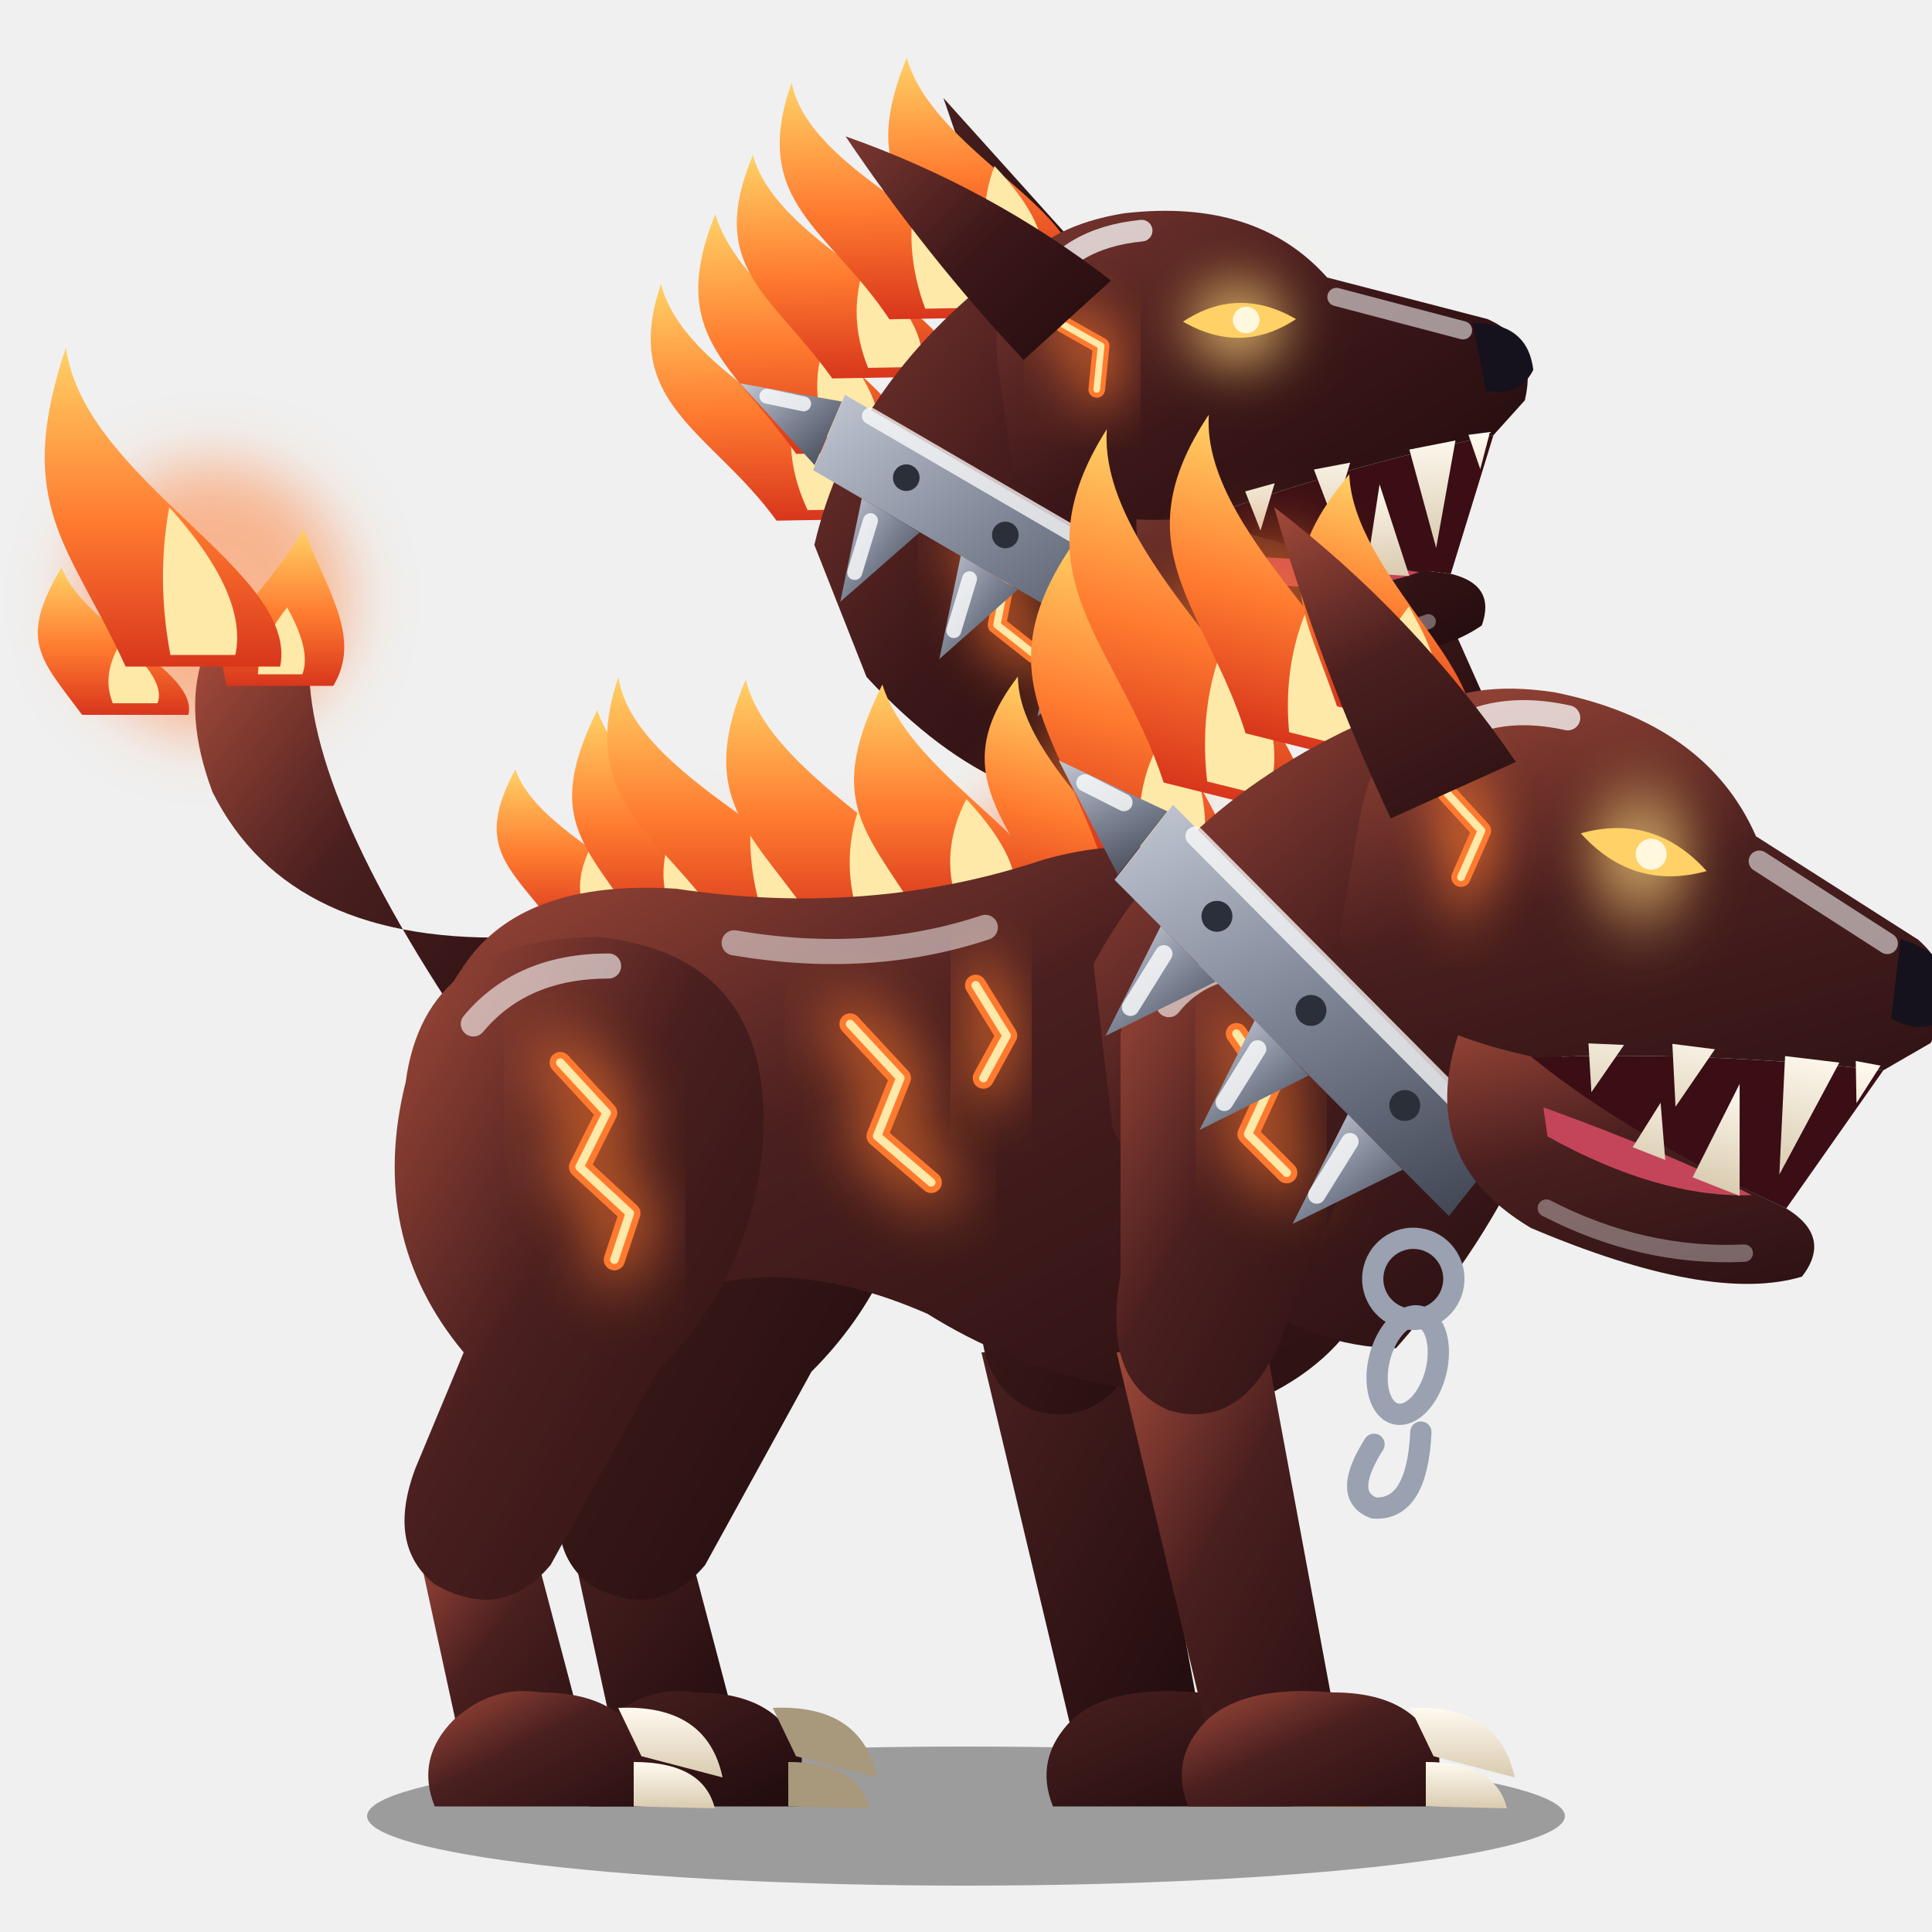
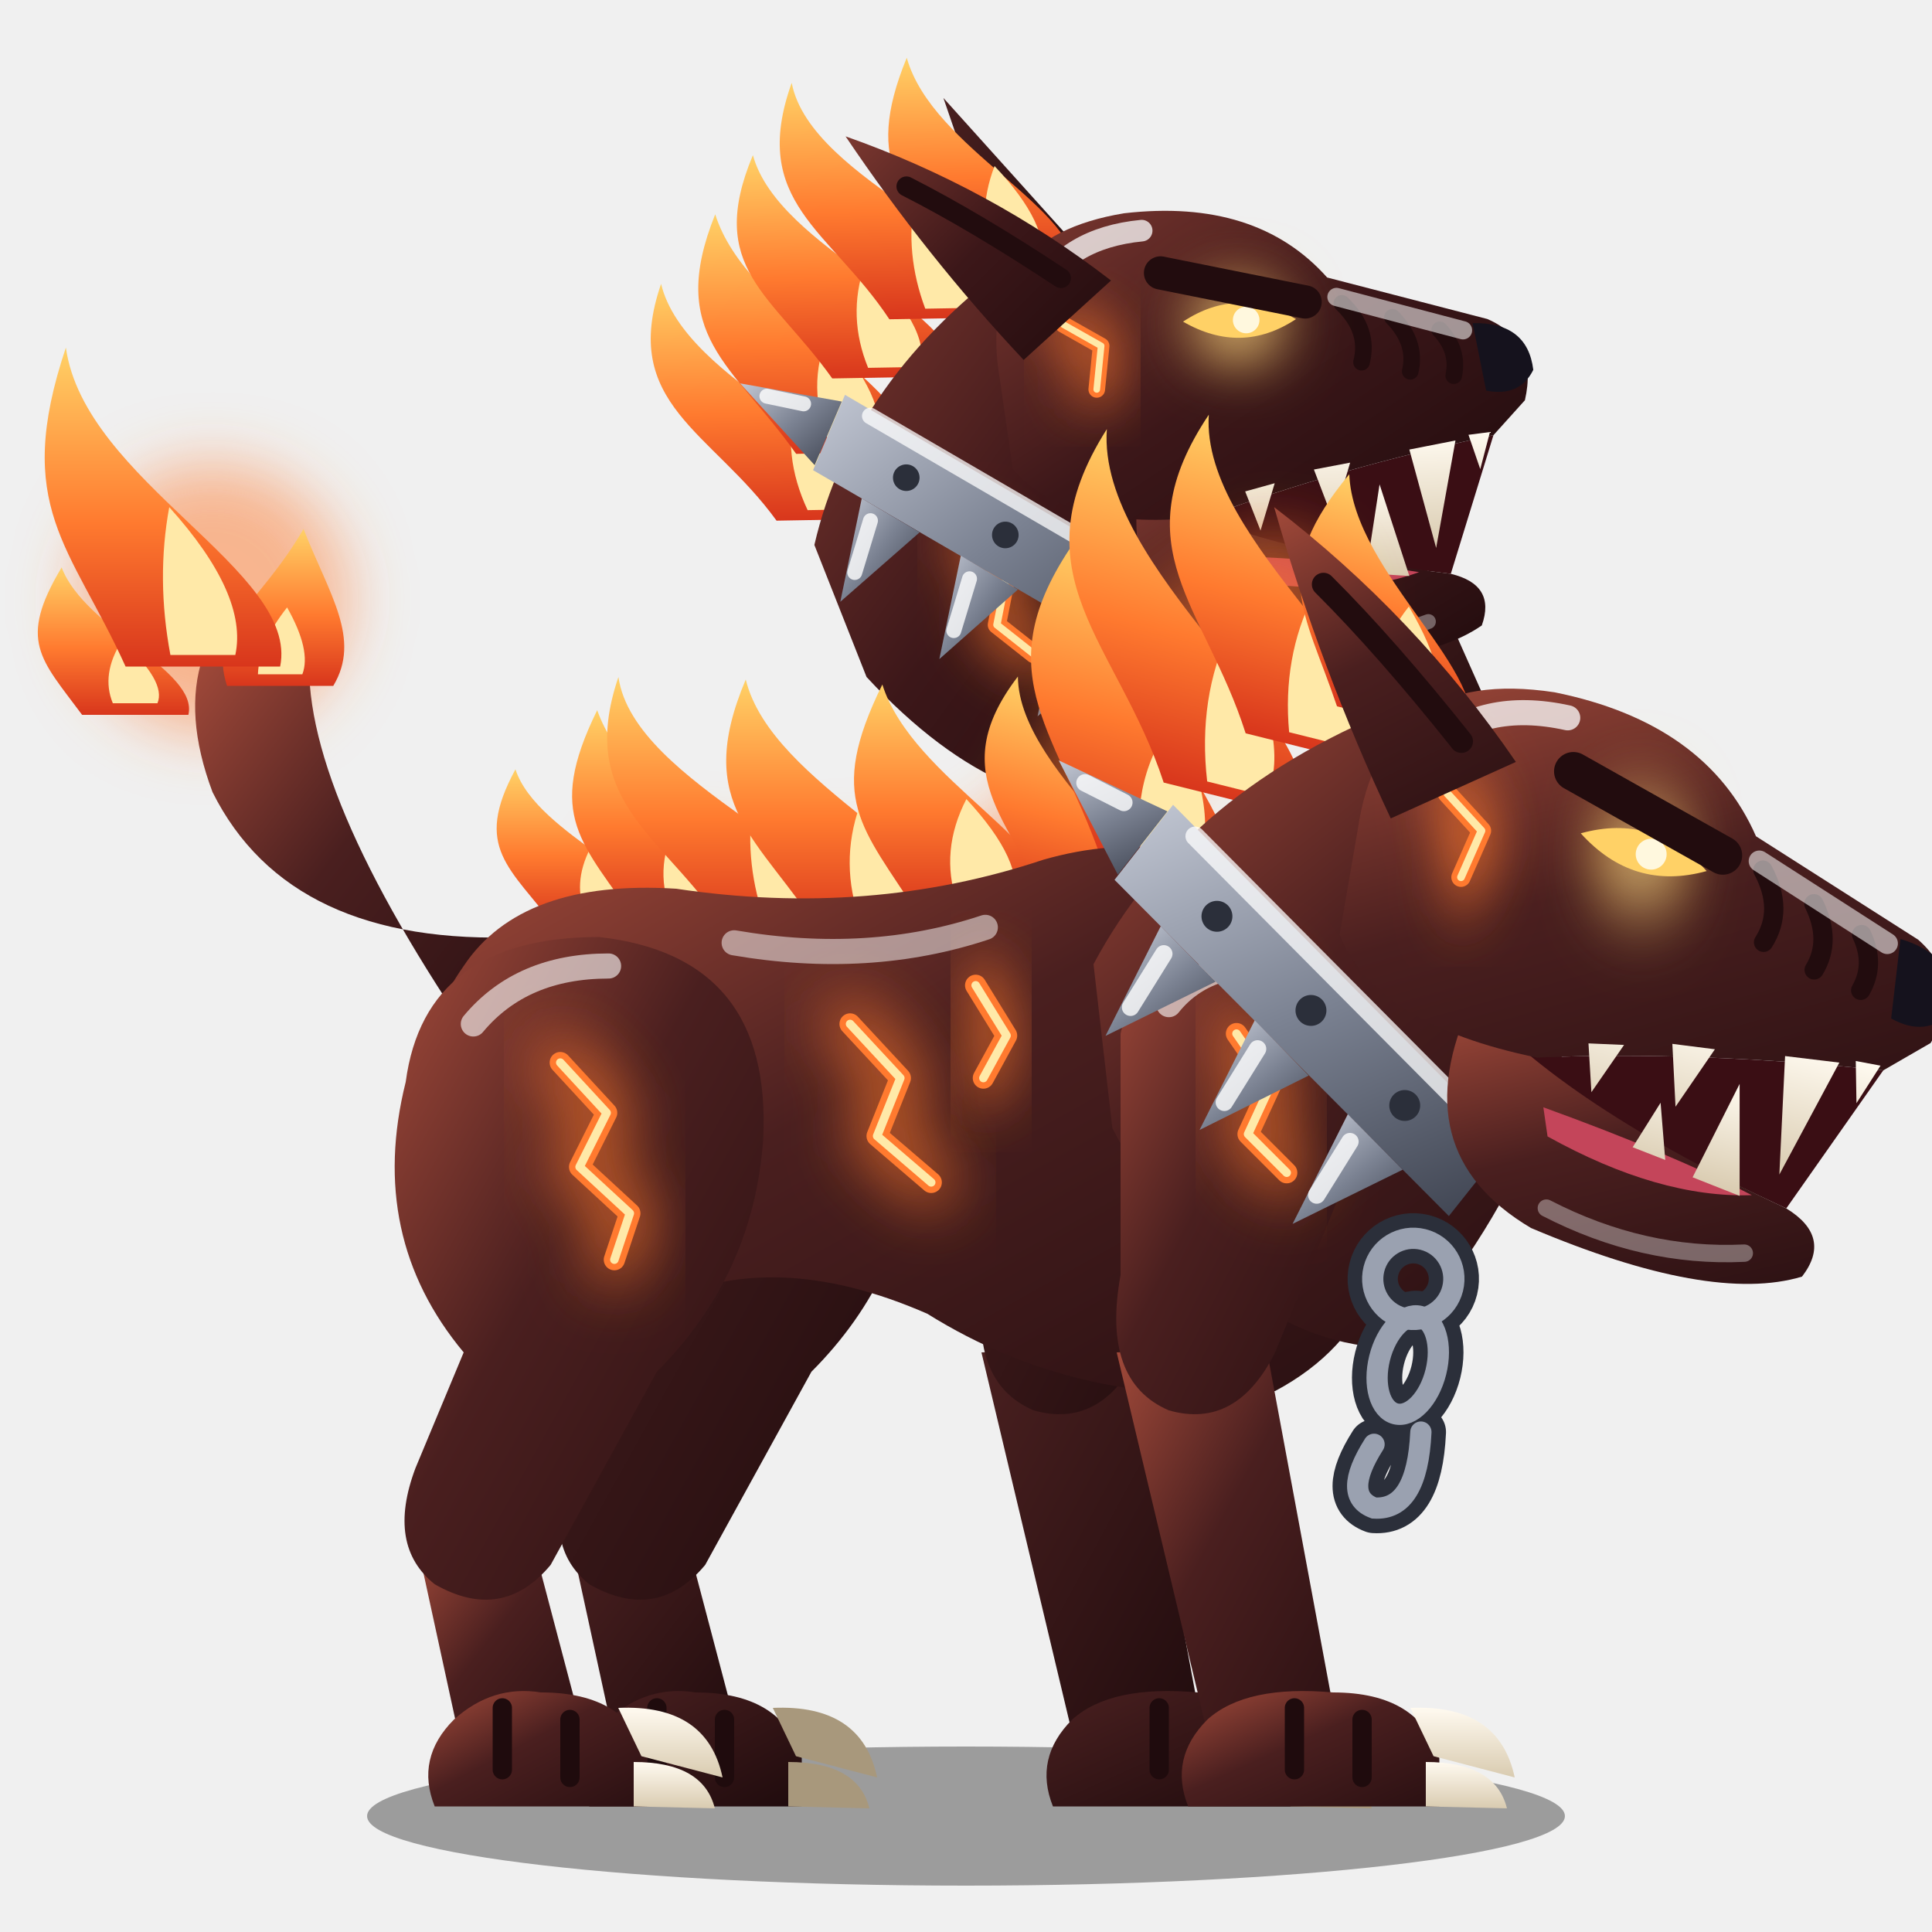
<svg xmlns="http://www.w3.org/2000/svg" viewBox="0 0 100 100" width="512" height="512">
  <defs>
-     <linearGradient id="hide" x1="0" y1="0" x2="1" y2="1">
+     <linearGradient id="gh-hide" x1="0" y1="0" x2="1" y2="1">
      <stop offset="0" stop-color="#a24a3a" />
      <stop offset=".45" stop-color="#4a1f1f" />
      <stop offset="1" stop-color="#2a1012" />
    </linearGradient>
-     <linearGradient id="hideD" x1="0" y1="0" x2="1" y2="1">
+     <linearGradient id="gh-hideD" x1="0" y1="0" x2="1" y2="1">
      <stop offset="0" stop-color="#4a2020" />
      <stop offset="1" stop-color="#1f0b0d" />
    </linearGradient>
-     <linearGradient id="hideM" x1="0" y1="0" x2="1" y2="1">
+     <linearGradient id="gh-hideM" x1="0" y1="0" x2="1" y2="1">
      <stop offset="0" stop-color="#7c3830" />
      <stop offset=".5" stop-color="#3c1719" />
      <stop offset="1" stop-color="#220c0e" />
    </linearGradient>
-     <linearGradient id="iron" x1="0" y1="0" x2="1" y2="1">
+     <linearGradient id="gh-iron" x1="0" y1="0" x2="1" y2="1">
      <stop offset="0" stop-color="#c3c8d4" />
      <stop offset=".5" stop-color="#7b8292" />
      <stop offset="1" stop-color="#3d424f" />
    </linearGradient>
-     <linearGradient id="fire" x1="0" y1="1" x2="0" y2="0">
+     <linearGradient id="gh-fire" x1="0" y1="1" x2="0" y2="0">
      <stop offset="0" stop-color="#d8361c" />
      <stop offset=".45" stop-color="#ff7a2f" />
      <stop offset="1" stop-color="#ffd166" />
    </linearGradient>
-     <linearGradient id="bone" x1="0" y1="0" x2="0" y2="1">
+     <linearGradient id="gh-bone" x1="0" y1="0" x2="0" y2="1">
      <stop offset="0" stop-color="#fffaf0" />
      <stop offset="1" stop-color="#d9cbb0" />
    </linearGradient>
-     <radialGradient id="eyeg" cx=".5" cy=".5" r=".5">
+     <radialGradient id="gh-eyeg" cx=".5" cy=".5" r=".5">
      <stop offset="0" stop-color="#fff4c2" />
      <stop offset=".5" stop-color="#ffd166" />
      <stop offset="1" stop-color="#ffd166" stop-opacity="0" />
    </radialGradient>
-     <radialGradient id="flash" cx=".5" cy=".5" r=".5">
+     <radialGradient id="gh-flash" cx=".5" cy=".5" r=".5">
      <stop offset="0" stop-color="#ffffff" />
      <stop offset=".35" stop-color="#ff6b5a" />
      <stop offset="1" stop-color="#b3101e" stop-opacity="0" />
    </radialGradient>
-     <filter id="glow" x="-80%" y="-80%" width="260%" height="260%">
+     <filter id="gh-glow" x="-80%" y="-80%" width="260%" height="260%">
      <feGaussianBlur stdDeviation="1.6" />
    </filter>
-     <filter id="soft" x="-30%" y="-30%" width="160%" height="160%">
+     <filter id="gh-soft" x="-30%" y="-30%" width="160%" height="160%">
      <feGaussianBlur stdDeviation=".8" />
    </filter>
-     <filter id="fxblur" x="-80%" y="-80%" width="260%" height="260%">
+     <filter id="gh-fxblur" x="-80%" y="-80%" width="260%" height="260%">
      <feGaussianBlur stdDeviation="2.5" />
    </filter>
  </defs>
  <g transform="translate(0.00 0.00)">
    <ellipse cx="50.00" cy="94" rx="31.00" ry="3.6" fill="#000" opacity=".35" />
    <g transform="matrix(1 0 0 1 0 0)">
-       <circle cx="11" cy="31" r="7" fill="#ff7a2f" opacity="0.50" filter="url(#glow)" />
-       <g stroke="none" stroke-width="1.5" stroke-linejoin="round" stroke-linecap="round">
-         <path d="M27 48.5 Q15 49 11 41 Q9.5 37 10.5 34 L16 34.5 Q16 42 26 56 Z" fill="url(#hide)" />
-       </g>
-       <g stroke="none" stroke-width="1.5" stroke-linejoin="round" stroke-linecap="round">
-         <path d="M4.25 37.00 C2.10 34.10 0.91 33.18 3.19 29.37 C4.41 32.57 10.29 34.71 9.75 37.00 Z" fill="url(#fire)" />
+       <circle cx="11" cy="31" r="7" fill="#ff7a2f" opacity="0.50" filter="url(#gh-glow)" />
+       <g stroke="none" stroke-width="1.5" stroke-linejoin="round" stroke-linecap="round">
+         <path d="M27 48.5 Q15 49 11 41 Q9.5 37 10.5 34 L16 34.5 Q16 42 26 56 Z" fill="url(#gh-hide)" />
+       </g>
+       <g stroke="none" stroke-width="1.5" stroke-linejoin="round" stroke-linecap="round">
+         <path d="M4.25 37.00 C2.10 34.10 0.91 33.18 3.19 29.37 C4.41 32.57 10.29 34.71 9.75 37.00 Z" fill="url(#gh-fire)" />
        <path d="M5.84 36.40 Q5.22 34.90 6.30 33.18 Q8.62 35.28 8.15 36.40 Z" fill="#ffe9a8" stroke="none" />
-         <path d="M11.75 35.50 C10.75 32.41 13.35 31.44 15.71 27.38 C17.05 30.79 18.71 33.06 17.25 35.50 Z" fill="url(#fire)" />
+         <path d="M11.75 35.50 C10.75 32.41 13.35 31.44 15.71 27.38 C17.05 30.79 18.71 33.06 17.25 35.50 Z" fill="url(#gh-fire)" />
        <path d="M13.35 34.90 Q13.41 33.27 14.86 31.44 Q16.12 33.67 15.65 34.90 Z" fill="#ffe9a8" stroke="none" />
-         <path d="M6.50 34.50 C3.66 28.23 0.64 26.25 3.41 17.99 C4.37 24.92 15.51 29.55 14.50 34.50 Z" fill="url(#fire)" />
+         <path d="M6.50 34.50 C3.66 28.23 0.64 26.25 3.41 17.99 C4.37 24.92 15.51 29.55 14.50 34.50 Z" fill="url(#gh-fire)" />
        <path d="M8.82 33.90 Q8.08 29.96 8.76 26.25 Q12.85 30.79 12.18 33.90 Z" fill="#ffe9a8" stroke="none" />
      </g>
    </g>
    <g transform="matrix(1 0 -0 1 0 -0)">
      <g transform="translate(8 0)">
        <g stroke="none" stroke-width="1.5" stroke-linejoin="round" stroke-linecap="round">
-           <path d="M21.5 79.5 L27.5 79.5 L30.4 90.5 L24 91 Z" fill="url(#hideD)" />
+           <path d="M21.5 79.5 L27.5 79.5 L30.4 90.5 L24 91 Z" fill="url(#gh-hideD)" />
        </g>
      </g>
    </g>
    <g transform="matrix(1 0 -0 1 -0 0)">
      <g transform="translate(8 0)">
        <g stroke="none" stroke-width="1.5" stroke-linejoin="round" stroke-linecap="round">
-           <path d="M23.5 89 Q25.5 87.2 28.0 87.6 Q32.5 87.6 33.5 91 L33.5 93.5 L22.5 93.5 Q21.5 91 23.5 89 Z" fill="url(#hideD)" />
+           <path d="M23.5 89 Q25.5 87.2 28.0 87.6 Q32.5 87.6 33.5 91 L33.5 93.5 L22.5 93.5 Q21.5 91 23.5 89 Z" fill="url(#gh-hideD)" />
          <path d="M32.0 88.4 Q36.6 88.2 37.4 92 L33.2 90.9 Z" fill="#a8987c" stroke-width="1" />
          <path d="M32.8 91.2 Q36.4 91.2 37.0 93.6 L32.8 93.5 Z" fill="#a8987c" stroke-width="1" />
        </g>
-         <path d="M29.5 89 v3 M26.0 88.4 v3.2" stroke="none" stroke-width="1" stroke-linecap="round" />
+         <path d="M29.5 89 v3 M26.0 88.4 v3.2" stroke="#1f0b0d" stroke-width="1" stroke-linecap="round" />
      </g>
    </g>
    <g transform="matrix(1 -0 0 1 -0 0)">
      <g transform="translate(8 0)">
        <g stroke="none" stroke-width="1.5" stroke-linejoin="round" stroke-linecap="round">
-           <path d="M21 56 Q22 48.5 31 48.5 Q40 49.5 39.5 59 Q39 66 34 71 L28.5 81 Q26 84 22.5 82 Q20 80 21.5 76 L24 70 Q19 64 21 56 Z" fill="url(#hideD)" />
+           <path d="M21 56 Q22 48.5 31 48.5 Q40 49.5 39.5 59 Q39 66 34 71 L28.5 81 Q26 84 22.5 82 Q20 80 21.5 76 L24 70 Q19 64 21 56 Z" fill="url(#gh-hideD)" />
        </g>
      </g>
    </g>
    <g transform="matrix(1 0 -0 1 0 -0)">
      <g transform="translate(-7 0)">
        <g stroke="none" stroke-width="1.5" stroke-linejoin="round" stroke-linecap="round">
-           <path d="M57.8 70 L65.5 69.5 L69.4 90.5 L62.8 91 Z" fill="url(#hideD)" />
+           <path d="M57.8 70 L65.5 69.5 L69.4 90.5 L62.8 91 Z" fill="url(#gh-hideD)" />
        </g>
      </g>
    </g>
    <g transform="matrix(1 0 0 1 -0 -0)">
      <g transform="translate(-7 0)">
        <g stroke="none" stroke-width="1.5" stroke-linejoin="round" stroke-linecap="round">
-           <path d="M62.5 89 Q64.5 87.2 69.0 87.6 Q73.5 87.6 74.5 91 L74.5 93.5 L61.5 93.5 Q60.5 91 62.5 89 Z" fill="url(#hideD)" />
+           <path d="M62.5 89 Q64.5 87.2 69.0 87.6 Q73.5 87.6 74.5 91 L74.5 93.5 L61.5 93.5 Q60.5 91 62.5 89 Z" fill="url(#gh-hideD)" />
          <path d="M73.0 88.4 Q77.6 88.2 78.4 92 L74.2 90.9 Z" fill="#a8987c" stroke-width="1" />
          <path d="M73.8 91.2 Q77.4 91.2 78.0 93.6 L73.8 93.5 Z" fill="#a8987c" stroke-width="1" />
        </g>
-         <path d="M70.5 89 v3 M67.0 88.4 v3.2" stroke="none" stroke-width="1" stroke-linecap="round" />
+         <path d="M70.5 89 v3 M67.0 88.4 v3.2" stroke="#1f0b0d" stroke-width="1" stroke-linecap="round" />
      </g>
    </g>
    <g transform="matrix(1 -0 0 1 -0 0)">
      <g transform="translate(-7 0)">
        <g stroke="none" stroke-width="1.5" stroke-linejoin="round" stroke-linecap="round">
-           <path d="M58 53.5 Q59.5 47 66 48.5 Q71.5 50.5 70.5 59 L66 70 Q64 74 60.5 73 Q57 71.5 58 66 Z" fill="url(#hideD)" />
-         </g>
-       </g>
-     </g>
-     <g transform="matrix(0.9659 0.2588 -0.2588 0.9659 16.1035 -9.8808)">
-       <g stroke="none" stroke-width="1.5" stroke-linejoin="round" stroke-linecap="round">
-         <path d="M72 30.5 L63.5 20 L67.5 34 Z" fill="url(#hideD)" />
-       </g>
-     </g>
-     <g transform="matrix(0.8588 -0.045 0.045 0.8588 -6.6043 -9.2483)">
-       <g stroke="none" stroke-width="1.5" stroke-linejoin="round" stroke-linecap="round">
-         <path d="M72 30.5 L63.5 20 L67.5 34 Z" fill="url(#hideD)" />
+           <path d="M58 53.5 Q59.5 47 66 48.5 Q71.5 50.5 70.5 59 L66 70 Q64 74 60.5 73 Q57 71.5 58 66 Z" fill="url(#gh-hideD)" />
+         </g>
+       </g>
+     </g>
+     <g transform="matrix(0.9659 0.2588 -0.2588 0.9659 16.1035 -9.8808)">
+       <g stroke="none" stroke-width="1.5" stroke-linejoin="round" stroke-linecap="round">
+         <path d="M72 30.5 L63.5 20 L67.5 34 Z" fill="url(#gh-hideD)" />
+       </g>
+     </g>
+     <g transform="matrix(0.8588 -0.045 0.045 0.8588 -6.6043 -9.2483)">
+       <g stroke="none" stroke-width="1.5" stroke-linejoin="round" stroke-linecap="round">
+         <path d="M72 30.5 L63.5 20 L67.5 34 Z" fill="url(#gh-hideD)" />
      </g>
    </g>
    <g transform="matrix(0.8599 -0.015 0.015 0.8599 -5.4176 -11.3923)">
      <g stroke="none" stroke-width="1.5" stroke-linejoin="round" stroke-linecap="round">
-         <path d="M52.25 45.50 C48.44 40.04 42.93 38.32 45.55 31.13 C46.89 37.17 58.36 41.19 58.75 45.50 Z" fill="url(#fire)" />
+         <path d="M52.25 45.50 C48.44 40.04 42.93 38.32 45.55 31.13 C46.89 37.17 58.36 41.19 58.75 45.50 Z" fill="url(#gh-fire)" />
        <path d="M54.13 44.90 Q52.63 41.55 53.53 38.32 Q57.41 42.27 56.87 44.90 Z" fill="#ffe9a8" stroke="none" />
-         <path d="M53.50 41.50 C49.74 35.99 45.82 34.25 48.88 27.00 C50.68 33.09 60.37 37.15 60.50 41.50 Z" fill="url(#fire)" />
+         <path d="M53.50 41.50 C49.74 35.99 45.82 34.25 48.88 27.00 C50.68 33.09 60.37 37.15 60.50 41.50 Z" fill="url(#gh-fire)" />
        <path d="M55.53 40.90 Q54.12 37.51 55.57 34.25 Q59.06 38.24 58.47 40.90 Z" fill="#ffe9a8" stroke="none" />
-         <path d="M55.75 37.00 C52.22 31.86 48.24 30.24 51.21 23.48 C52.65 29.16 63.50 32.94 63.25 37.00 Z" fill="url(#fire)" />
+         <path d="M55.75 37.00 C52.22 31.86 48.24 30.24 51.21 23.48 C52.65 29.16 63.50 32.94 63.25 37.00 Z" fill="url(#gh-fire)" />
        <path d="M57.92 36.40 Q56.71 33.28 57.81 30.24 Q61.70 33.96 61.08 36.40 Z" fill="#ffe9a8" stroke="none" />
-         <path d="M59.25 33.50 C55.78 28.05 50.92 26.33 53.62 19.17 C54.67 25.19 67.05 29.20 66.75 33.50 Z" fill="url(#fire)" />
+         <path d="M59.25 33.50 C55.78 28.05 50.92 26.33 53.62 19.17 C54.67 25.19 67.05 29.20 66.75 33.50 Z" fill="url(#gh-fire)" />
        <path d="M61.42 32.90 Q60.24 29.56 60.90 26.33 Q65.20 30.28 64.58 32.90 Z" fill="#ffe9a8" stroke="none" />
-         <path d="M63.50 31.00 C60.45 25.98 57.73 24.39 60.57 17.78 C62.02 23.33 70.93 27.03 70.50 31.00 Z" fill="url(#fire)" />
+         <path d="M63.50 31.00 C60.45 25.98 57.73 24.39 60.57 17.78 C62.02 23.33 70.93 27.03 70.50 31.00 Z" fill="url(#gh-fire)" />
        <path d="M65.53 30.40 Q64.54 27.36 65.74 24.39 Q69.06 28.02 68.47 30.40 Z" fill="#ffe9a8" stroke="none" />
      </g>
    </g>
    <g transform="matrix(0.8599 -0.015 0.015 0.8599 -5.4176 -11.3923)">
      <g stroke="none" stroke-width="1.5" stroke-linejoin="round" stroke-linecap="round">
-         <path d="M54.5 47 Q57 37 67 30 L78.5 38 Q81 50 74.5 62.5 Q66 64.5 57.5 55 Z" fill="url(#hideM)" />
-       </g>
-       <path d="M64 47 l2 2.2 l-.6 2.8 l2.2 1.8" stroke="#ff7a2f" stroke-width="2.7" stroke-linecap="round" stroke-linejoin="round" fill="none" opacity=".7" filter="url(#glow)" />
+         <path d="M54.5 47 Q57 37 67 30 L78.5 38 Q81 50 74.5 62.5 Q66 64.5 57.5 55 Z" fill="url(#gh-hideM)" />
+       </g>
+       <path d="M64 47 l2 2.2 l-.6 2.8 l2.2 1.8" stroke="#ff7a2f" stroke-width="2.7" stroke-linecap="round" stroke-linejoin="round" fill="none" opacity=".7" filter="url(#gh-glow)" />
      <path d="M64 47 l2 2.2 l-.6 2.8 l2.2 1.8" stroke="#ff7a2f" stroke-width="1.1" stroke-linecap="round" stroke-linejoin="round" fill="none" />
      <path d="M64 47 l2 2.2 l-.6 2.8 l2.2 1.8" stroke="#ffe9a8" stroke-width="0.44" stroke-linecap="round" stroke-linejoin="round" fill="none" />
    </g>
    <g transform="matrix(0.8599 -0.015 0.015 0.8599 -5.4176 -11.3923)">
      <g stroke="none" stroke-width="1.5" stroke-linejoin="round" stroke-linecap="round">
-         <path d="M56.5 38 L77.5 50.8 L75.5 55.2 L54.5 42.5 Z" fill="url(#iron)" />
-         <path d="M56.3 38.4 L50.2 37.2 L54.6 42.2 Z" fill="url(#iron)" />
-         <path d="M57.4 44.25 L56 50.45 L60.85 46.35 Z" fill="url(#iron)" />
-         <path d="M63.3 47.8 L61.9 54 L66.7 49.9 Z" fill="url(#iron)" />
-         <path d="M69.15 51.35 L67.75 57.55 L72.6 53.45 Z" fill="url(#iron)" />
+         <path d="M56.5 38 L77.5 50.8 L75.5 55.2 L54.5 42.5 Z" fill="url(#gh-iron)" />
+         <path d="M56.3 38.4 L50.2 37.2 L54.6 42.2 Z" fill="url(#gh-iron)" />
+         <path d="M57.4 44.25 L56 50.45 L60.85 46.35 Z" fill="url(#gh-iron)" />
+         <path d="M63.3 47.8 L61.9 54 L66.7 49.9 Z" fill="url(#gh-iron)" />
+         <path d="M69.15 51.35 L67.75 57.55 L72.6 53.45 Z" fill="url(#gh-iron)" />
      </g>
      <path d="M57.9 45.6 L56.9 48.7 M63.8 49.2 L62.8 52.3 M69.6 52.7 L68.6 55.8 M54 38.5 L51.8 38" stroke="#fff" stroke-width=".9" opacity=".8" stroke-linecap="round" />
      <g fill="#2b2f3a">
        <circle cx="60.1" cy="43.05" r=".8" />
        <circle cx="66" cy="46.6" r=".8" />
        <circle cx="71.9" cy="50.2" r=".8" />
      </g>
      <path d="M58 39.3 L76 50.2" stroke="#fff" stroke-width="1" opacity=".75" stroke-linecap="round" />
    </g>
    <g transform="matrix(0.8588 -0.045 0.045 0.8588 -6.6043 -9.2483)">
      <path d="M95.50 42.00 Q86.00 43.50 78.00 46.00 L76.00 46.00 Q80.00 48.00 92.50 50.20 Z" fill="#3a0e14" stroke="none" stroke-width="1" stroke-linejoin="round" />
    </g>
    <g transform="matrix(0.8588 -0.045 0.045 0.8588 -6.6043 -9.2483)">
      <g stroke="none" stroke-width="1.5" stroke-linejoin="round" stroke-linecap="round">
-         <path d="M74 44 Q80 48 92.5 50.2 Q95.2 51 94.2 53.4 Q90 56 80 54.6 Q72.5 52.5 74 44 Z" fill="url(#hideM)" />
+         <path d="M74 44 Q80 48 92.5 50.2 Q95.2 51 94.2 53.4 Q90 56 80 54.6 Q72.5 52.5 74 44 Z" fill="url(#gh-hideM)" />
      </g>
      <path d="M79 48.4 Q86 49 90.6 50 Q86 51.4 79.6 49.8 Z" fill="#c4455a" />
-       <path d="M87.4 49.9 L88.5 44.6 L90 50.2 Z M84 49.2 L84.8 46.6 L85.8 49.4 Z" fill="url(#bone)" stroke="none" stroke-width=".9" stroke-linejoin="round" />
+       <path d="M87.4 49.9 L88.5 44.6 L90 50.2 Z M84 49.2 L84.8 46.6 L85.8 49.4 Z" fill="url(#gh-bone)" stroke="none" stroke-width=".9" stroke-linejoin="round" />
      <path d="M80.5 53.4 Q86 54.6 91 53" stroke="#fff" stroke-width=".9" fill="none" opacity=".35" stroke-linecap="round" />
    </g>
    <g transform="matrix(0.8588 -0.045 0.045 0.8588 -6.6043 -9.2483)">
      <g stroke="none" stroke-width="1.5" stroke-linejoin="round" stroke-linecap="round">
-         <path d="M66 37 Q65 28.5 74 27.5 Q82 27 86 32 L95.5 35 Q98.5 36.5 97.5 40 L95.5 42 Q86 43.5 78 46 Q69.5 46.5 66.5 42.5 Z" fill="url(#hideM)" />
+         <path d="M66 37 Q65 28.5 74 27.5 Q82 27 86 32 L95.5 35 Q98.5 36.5 97.5 40 L95.5 42 Q86 43.5 78 46 Q69.5 46.5 66.5 42.5 Z" fill="url(#gh-hideM)" />
      </g>
      <path d="M94.6 35.2 Q97.9 35.3 98.1 38.2 Q97.2 39.8 95.2 39.3 Z" fill="#15121d" stroke="none" stroke-width="1" stroke-linejoin="round" />
-       <path d="M86.8 33.6 q1.6 1.7 1 3.6 M89.8 34.6 q1.4 1.6 .9 3.3 M92.6 35.5 q1.1 1.3 .7 2.8" stroke="none" stroke-width="1" fill="none" stroke-linecap="round" />
-       <path d="M70 34 l2.2 1.4 l-.4 2.6" stroke="#ff7a2f" stroke-width="2.6" stroke-linecap="round" stroke-linejoin="round" fill="none" opacity=".7" filter="url(#glow)" />
+       <path d="M86.8 33.6 q1.6 1.7 1 3.6 M89.8 34.6 q1.4 1.6 .9 3.3 M92.6 35.5 q1.1 1.3 .7 2.8" stroke="#220c0e" stroke-width="1" fill="none" stroke-linecap="round" />
+       <path d="M70 34 l2.2 1.4 l-.4 2.6" stroke="#ff7a2f" stroke-width="2.6" stroke-linecap="round" stroke-linejoin="round" fill="none" opacity=".7" filter="url(#gh-glow)" />
      <path d="M70 34 l2.2 1.4 l-.4 2.6" stroke="#ff7a2f" stroke-width="1.0" stroke-linecap="round" stroke-linejoin="round" fill="none" />
      <path d="M70 34 l2.2 1.4 l-.4 2.6" stroke="#ffe9a8" stroke-width="0.40" stroke-linecap="round" stroke-linejoin="round" fill="none" />
      <path d="M68.5 32 Q70.5 28.8 75 28.6" stroke="#fff" stroke-width="1.3" fill="none" opacity=".75" stroke-linecap="round" />
      <path d="M86.5 33.2 L94 35.6" stroke="#fff" stroke-width="1.1" fill="none" opacity=".55" stroke-linecap="round" />
-       <circle cx="80.5" cy="34.5" r="3.60" fill="url(#eyeg)" opacity="0.75" filter="url(#glow)" />
+       <circle cx="80.5" cy="34.5" r="3.60" fill="url(#gh-eyeg)" opacity="0.75" filter="url(#gh-glow)" />
      <path d="M77.2 34.2 Q80.6 32.2 84 34.4 Q80.6 36.4 77.2 34.2 Z" fill="#ffd166" stroke="none" stroke-width="1" stroke-linejoin="round" />
      <circle cx="81" cy="34.3" r=".8" fill="#fff8de" />
-       <path d="M76 31.2 L84.6 33.4" stroke="none" stroke-width="2" stroke-linecap="round" />
-       <path d="M90.4 42.6 L91.7 48.6 L93.2 42.2 Z M84.6 43.5 L85.6 46.6 L86.8 43.2 Z M80.4 44.6 L81.2 47 L82.2 44.2 Z M94 41.9 L94.6 44 L95.3 41.8 Z" fill="url(#bone)" stroke="none" stroke-width=".9" stroke-linejoin="round" />
-     </g>
-     <g transform="matrix(0.8588 -0.045 0.045 0.8588 -6.6043 -9.2483)">
-       <g stroke="none" stroke-width="1.5" stroke-linejoin="round" stroke-linecap="round">
-         <path d="M73 31.5 Q66 25.5 57.5 22 Q62 29.5 67.5 36 Z" fill="url(#hideM)" />
-       </g>
-       <path d="M70 31.2 Q65 27.5 61 25.2" stroke="none" stroke-width="1.2" fill="none" stroke-linecap="round" />
+       <path d="M76 31.2 L84.6 33.4" stroke="#220c0e" stroke-width="2" stroke-linecap="round" />
+       <path d="M90.4 42.6 L91.7 48.6 L93.2 42.2 Z M84.6 43.5 L85.6 46.6 L86.8 43.2 Z M80.4 44.6 L81.2 47 L82.2 44.2 Z M94 41.9 L94.6 44 L95.3 41.8 Z" fill="url(#gh-bone)" stroke="none" stroke-width=".9" stroke-linejoin="round" />
+     </g>
+     <g transform="matrix(0.8588 -0.045 0.045 0.8588 -6.6043 -9.2483)">
+       <g stroke="none" stroke-width="1.5" stroke-linejoin="round" stroke-linecap="round">
+         <path d="M73 31.5 Q66 25.5 57.5 22 Q62 29.5 67.5 36 Z" fill="url(#gh-hideM)" />
+       </g>
+       <path d="M70 31.2 Q65 27.5 61 25.2" stroke="#220c0e" stroke-width="1.2" fill="none" stroke-linecap="round" />
    </g>
    <g transform="matrix(1 0 0 1 0 0)">
-       <path d="M66 31 Q58 36 55 45 Q46 49 35 47" stroke="#ff7a2f" stroke-width="7" fill="none" stroke-linecap="round" opacity="0.55" filter="url(#glow)" />
+       <path d="M66 31 Q58 36 55 45 Q46 49 35 47" stroke="#ff7a2f" stroke-width="7" fill="none" stroke-linecap="round" opacity="0.55" filter="url(#gh-glow)" />
    </g>
    <g transform="matrix(1 0 0 1 0 0)">
      <g stroke="none" stroke-width="1.5" stroke-linejoin="round" stroke-linecap="round">
-         <path d="M28.75 48.00 C26.42 44.89 24.46 43.91 26.68 39.82 C27.80 43.26 34.64 45.55 34.25 48.00 Z" fill="url(#fire)" />
+         <path d="M28.75 48.00 C26.42 44.89 24.46 43.91 26.68 39.82 C27.80 43.26 34.64 45.55 34.25 48.00 Z" fill="url(#gh-fire)" />
        <path d="M30.34 47.40 Q29.61 45.75 30.55 43.91 Q33.12 46.16 32.66 47.40 Z" fill="#ffe9a8" stroke="none" />
-         <path d="M33.00 47.80 C30.14 43.61 28.20 42.28 30.91 36.76 C32.57 41.40 39.18 44.49 39.00 47.80 Z" fill="url(#fire)" />
+         <path d="M33.00 47.80 C30.14 43.61 28.20 42.28 30.91 36.76 C32.57 41.40 39.18 44.49 39.00 47.80 Z" fill="url(#gh-fire)" />
        <path d="M34.74 47.20 Q33.75 44.76 35.21 42.28 Q37.76 45.32 37.26 47.20 Z" fill="#ffe9a8" stroke="none" />
-         <path d="M37.75 48.40 C34.61 43.32 29.74 41.72 32.01 35.04 C32.81 40.65 44.41 44.39 44.25 48.40 Z" fill="url(#fire)" />
+         <path d="M37.75 48.40 C34.61 43.32 29.74 41.72 32.01 35.04 C32.81 40.65 44.41 44.39 44.25 48.40 Z" fill="url(#gh-fire)" />
        <path d="M39.63 47.80 Q38.53 44.73 38.95 41.72 Q42.91 45.39 42.37 47.80 Z" fill="#ffe9a8" stroke="none" />
-         <path d="M42.50 48.30 C39.29 43.31 35.83 41.73 38.60 35.17 C39.94 40.68 49.81 44.36 49.50 48.30 Z" fill="url(#fire)" />
+         <path d="M42.50 48.30 C39.29 43.31 35.83 41.73 38.60 35.17 C39.94 40.68 49.81 44.36 49.50 48.30 Z" fill="url(#gh-fire)" />
        <path d="M44.53 47.70 Q43.45 44.69 44.49 41.73 Q48.06 45.35 47.47 47.70 Z" fill="#ffe9a8" stroke="none" />
-         <path d="M47.50 47.30 C44.62 42.79 42.75 41.36 45.67 35.43 C47.25 40.41 55.06 43.74 54.50 47.30 Z" fill="url(#fire)" />
+         <path d="M47.50 47.30 C44.62 42.79 42.75 41.36 45.67 35.43 C47.25 40.41 55.06 43.74 54.50 47.30 Z" fill="url(#gh-fire)" />
        <path d="M49.53 46.70 Q48.64 44.03 50.02 41.36 Q53.06 44.63 52.47 46.70 Z" fill="#ffe9a8" stroke="none" />
      </g>
    </g>
    <g transform="matrix(0.9703 0.2419 -0.2419 0.9703 15.088 -8.8816)">
      <g stroke="none" stroke-width="1.5" stroke-linejoin="round" stroke-linecap="round">
-         <path d="M52.25 45.50 C48.85 40.94 44.50 39.50 47.10 33.50 C48.40 38.54 58.70 41.90 58.75 45.50 Z" fill="url(#fire)" />
+         <path d="M52.25 45.50 C48.85 40.94 44.50 39.50 47.10 33.50 C48.40 38.54 58.70 41.90 58.75 45.50 Z" fill="url(#gh-fire)" />
        <path d="M54.13 44.90 Q52.88 42.20 53.82 39.50 Q57.41 42.80 56.87 44.90 Z" fill="#ffe9a8" stroke="none" />
-         <path d="M53.50 41.50 C49.53 35.50 45.25 33.60 48.38 25.70 C50.28 32.34 60.20 36.76 60.50 41.50 Z" fill="url(#fire)" />
+         <path d="M53.50 41.50 C49.53 35.50 45.25 33.60 48.38 25.70 C50.28 32.34 60.20 36.76 60.50 41.50 Z" fill="url(#gh-fire)" />
        <path d="M55.53 40.90 Q53.99 37.16 55.52 33.60 Q59.06 37.95 58.47 40.90 Z" fill="#ffe9a8" stroke="none" />
-         <path d="M55.75 37.00 C51.69 30.52 45.63 28.48 48.47 19.96 C49.73 27.12 63.08 31.89 63.25 37.00 Z" fill="url(#fire)" />
+         <path d="M55.75 37.00 C51.69 30.52 45.63 28.48 48.47 19.96 C49.73 27.12 63.08 31.89 63.25 37.00 Z" fill="url(#gh-fire)" />
        <path d="M57.92 36.40 Q56.39 32.31 57.17 28.48 Q61.70 33.17 61.08 36.40 Z" fill="#ffe9a8" stroke="none" />
-         <path d="M59.25 33.50 C55.61 27.60 50.62 25.73 53.41 17.96 C54.60 24.49 66.92 28.84 66.75 33.50 Z" fill="url(#fire)" />
+         <path d="M59.25 33.50 C55.61 27.60 50.62 25.73 53.41 17.96 C54.60 24.49 66.92 28.84 66.75 33.50 Z" fill="url(#gh-fire)" />
        <path d="M61.42 32.90 Q60.14 29.23 60.92 25.73 Q65.20 30.00 64.58 32.90 Z" fill="#ffe9a8" stroke="none" />
-         <path d="M63.50 31.00 C60.62 26.51 58.39 25.09 61.21 19.19 C62.65 24.15 71.07 27.46 70.50 31.00 Z" fill="url(#fire)" />
+         <path d="M63.50 31.00 C60.62 26.51 58.39 25.09 61.21 19.19 C62.65 24.15 71.07 27.46 70.50 31.00 Z" fill="url(#gh-fire)" />
        <path d="M65.53 30.40 Q64.64 27.75 65.86 25.09 Q69.06 28.34 68.47 30.40 Z" fill="#ffe9a8" stroke="none" />
      </g>
    </g>
    <g transform="matrix(1 0 0 1 0 0)">
      <g stroke="none" stroke-width="1.5" stroke-linejoin="round" stroke-linecap="round">
-         <path d="M24 50 Q27 45.5 35 46 Q45 47.5 54 44.5 Q61 42.5 66 46.5 L71.5 58 Q73.5 68 66 72 Q56 73 48 68 Q40 64.5 34 67.5 Q24 70.5 21.5 62 Q20.5 55 24 50 Z" fill="url(#hide)" />
-       </g>
-       <path d="M44 53 l2.6 2.8 l-1.2 3 l2.8 2.4" stroke="#ff7a2f" stroke-width="2.7" stroke-linecap="round" stroke-linejoin="round" fill="none" opacity=".7" filter="url(#glow)" />
+         <path d="M24 50 Q27 45.5 35 46 Q45 47.5 54 44.5 Q61 42.5 66 46.5 L71.5 58 Q73.5 68 66 72 Q56 73 48 68 Q40 64.5 34 67.5 Q24 70.5 21.5 62 Q20.5 55 24 50 Z" fill="url(#gh-hide)" />
+       </g>
+       <path d="M44 53 l2.6 2.8 l-1.2 3 l2.8 2.4" stroke="#ff7a2f" stroke-width="2.7" stroke-linecap="round" stroke-linejoin="round" fill="none" opacity=".7" filter="url(#gh-glow)" />
      <path d="M44 53 l2.6 2.8 l-1.2 3 l2.8 2.4" stroke="#ff7a2f" stroke-width="1.1" stroke-linecap="round" stroke-linejoin="round" fill="none" />
      <path d="M44 53 l2.6 2.8 l-1.2 3 l2.8 2.4" stroke="#ffe9a8" stroke-width="0.44" stroke-linecap="round" stroke-linejoin="round" fill="none" />
-       <path d="M50.5 51 l1.6 2.6 l-1.2 2.2" stroke="#ff7a2f" stroke-width="2.7" stroke-linecap="round" stroke-linejoin="round" fill="none" opacity=".7" filter="url(#glow)" />
+       <path d="M50.5 51 l1.6 2.6 l-1.2 2.2" stroke="#ff7a2f" stroke-width="2.7" stroke-linecap="round" stroke-linejoin="round" fill="none" opacity=".7" filter="url(#gh-glow)" />
      <path d="M50.5 51 l1.6 2.6 l-1.2 2.2" stroke="#ff7a2f" stroke-width="1.1" stroke-linecap="round" stroke-linejoin="round" fill="none" />
      <path d="M50.5 51 l1.6 2.6 l-1.2 2.2" stroke="#ffe9a8" stroke-width="0.44" stroke-linecap="round" stroke-linejoin="round" fill="none" />
      <path d="M38 48.8 Q45 50 51 48" stroke="#fff" stroke-width="1.3" fill="none" opacity=".5" stroke-linecap="round" />
    </g>
    <g transform="matrix(0.9703 0.2419 -0.2419 0.9703 15.088 -8.8816)">
      <g stroke="none" stroke-width="1.5" stroke-linejoin="round" stroke-linecap="round">
-         <path d="M54.5 47 Q57 37 67 30 L78.5 38 Q81 50 74.5 62.5 Q66 64.5 57.5 55 Z" fill="url(#hide)" />
-       </g>
-       <path d="M64 47 l2 2.2 l-.6 2.8 l2.2 1.8" stroke="#ff7a2f" stroke-width="2.7" stroke-linecap="round" stroke-linejoin="round" fill="none" opacity=".7" filter="url(#glow)" />
+         <path d="M54.5 47 Q57 37 67 30 L78.5 38 Q81 50 74.5 62.5 Q66 64.5 57.5 55 Z" fill="url(#gh-hide)" />
+       </g>
+       <path d="M64 47 l2 2.2 l-.6 2.8 l2.2 1.8" stroke="#ff7a2f" stroke-width="2.7" stroke-linecap="round" stroke-linejoin="round" fill="none" opacity=".7" filter="url(#gh-glow)" />
      <path d="M64 47 l2 2.2 l-.6 2.8 l2.2 1.8" stroke="#ff7a2f" stroke-width="1.1" stroke-linecap="round" stroke-linejoin="round" fill="none" />
      <path d="M64 47 l2 2.2 l-.6 2.8 l2.2 1.8" stroke="#ffe9a8" stroke-width="0.44" stroke-linecap="round" stroke-linejoin="round" fill="none" />
    </g>
    <g transform="matrix(1 0 -0 1 0 -0)">
      <g stroke="none" stroke-width="1.5" stroke-linejoin="round" stroke-linecap="round">
-         <path d="M21.5 79.5 L27.5 79.5 L30.4 90.5 L24 91 Z" fill="url(#hide)" />
+         <path d="M21.5 79.5 L27.5 79.5 L30.4 90.5 L24 91 Z" fill="url(#gh-hide)" />
      </g>
    </g>
    <g transform="matrix(1 0 -0 1 -0 -0)">
      <g stroke="none" stroke-width="1.5" stroke-linejoin="round" stroke-linecap="round">
-         <path d="M23.5 89 Q25.5 87.2 28.0 87.6 Q32.5 87.6 33.5 91 L33.5 93.5 L22.5 93.5 Q21.5 91 23.5 89 Z" fill="url(#hide)" />
-         <path d="M32.0 88.4 Q36.6 88.2 37.4 92 L33.2 90.9 Z" fill="url(#bone)" stroke-width="1" />
-         <path d="M32.8 91.2 Q36.4 91.2 37.0 93.6 L32.8 93.5 Z" fill="url(#bone)" stroke-width="1" />
-       </g>
-       <path d="M29.5 89 v3 M26.0 88.4 v3.2" stroke="none" stroke-width="1" stroke-linecap="round" />
+         <path d="M23.5 89 Q25.5 87.2 28.0 87.6 Q32.5 87.6 33.5 91 L33.5 93.5 L22.5 93.5 Q21.5 91 23.5 89 Z" fill="url(#gh-hide)" />
+         <path d="M32.0 88.4 Q36.6 88.2 37.4 92 L33.2 90.9 Z" fill="url(#gh-bone)" stroke-width="1" />
+         <path d="M32.8 91.2 Q36.4 91.2 37.0 93.6 L32.8 93.5 Z" fill="url(#gh-bone)" stroke-width="1" />
+       </g>
+       <path d="M29.5 89 v3 M26.0 88.4 v3.2" stroke="#1f0b0d" stroke-width="1" stroke-linecap="round" />
    </g>
    <g transform="matrix(1 -0 0 1 -0 0)">
      <g stroke="none" stroke-width="1.5" stroke-linejoin="round" stroke-linecap="round">
-         <path d="M21 56 Q22 48.5 31 48.5 Q40 49.5 39.5 59 Q39 66 34 71 L28.5 81 Q26 84 22.5 82 Q20 80 21.5 76 L24 70 Q19 64 21 56 Z" fill="url(#hide)" />
-       </g>
-       <path d="M29 55 l2.4 2.6 l-1.4 2.8 l2.6 2.4 l-.8 2.4" stroke="#ff7a2f" stroke-width="2.7" stroke-linecap="round" stroke-linejoin="round" fill="none" opacity=".7" filter="url(#glow)" />
+         <path d="M21 56 Q22 48.5 31 48.5 Q40 49.5 39.5 59 Q39 66 34 71 L28.5 81 Q26 84 22.5 82 Q20 80 21.5 76 L24 70 Q19 64 21 56 Z" fill="url(#gh-hide)" />
+       </g>
+       <path d="M29 55 l2.4 2.6 l-1.4 2.8 l2.6 2.4 l-.8 2.4" stroke="#ff7a2f" stroke-width="2.7" stroke-linecap="round" stroke-linejoin="round" fill="none" opacity=".7" filter="url(#gh-glow)" />
      <path d="M29 55 l2.4 2.6 l-1.4 2.8 l2.6 2.4 l-.8 2.4" stroke="#ff7a2f" stroke-width="1.1" stroke-linecap="round" stroke-linejoin="round" fill="none" />
      <path d="M29 55 l2.4 2.6 l-1.4 2.8 l2.6 2.4 l-.8 2.4" stroke="#ffe9a8" stroke-width="0.44" stroke-linecap="round" stroke-linejoin="round" fill="none" />
      <path d="M24.5 53 Q27 50 31.5 50" stroke="#fff" stroke-width="1.3" fill="none" opacity=".6" stroke-linecap="round" />
    </g>
    <g transform="matrix(1 0 -0 1 0 -0)">
      <g stroke="none" stroke-width="1.5" stroke-linejoin="round" stroke-linecap="round">
-         <path d="M57.8 70 L65.5 69.5 L69.4 90.5 L62.8 91 Z" fill="url(#hide)" />
+         <path d="M57.8 70 L65.5 69.5 L69.4 90.5 L62.8 91 Z" fill="url(#gh-hide)" />
      </g>
    </g>
    <g transform="matrix(1 0 0 1 -0 -0)">
      <g stroke="none" stroke-width="1.5" stroke-linejoin="round" stroke-linecap="round">
-         <path d="M62.5 89 Q64.5 87.2 69.0 87.6 Q73.5 87.6 74.5 91 L74.5 93.5 L61.5 93.5 Q60.5 91 62.5 89 Z" fill="url(#hide)" />
-         <path d="M73.0 88.4 Q77.6 88.2 78.4 92 L74.2 90.9 Z" fill="url(#bone)" stroke-width="1" />
-         <path d="M73.8 91.2 Q77.4 91.2 78.0 93.6 L73.8 93.5 Z" fill="url(#bone)" stroke-width="1" />
-       </g>
-       <path d="M70.5 89 v3 M67.0 88.4 v3.2" stroke="none" stroke-width="1" stroke-linecap="round" />
+         <path d="M62.5 89 Q64.5 87.2 69.0 87.6 Q73.5 87.6 74.5 91 L74.5 93.5 L61.5 93.5 Q60.5 91 62.5 89 Z" fill="url(#gh-hide)" />
+         <path d="M73.0 88.4 Q77.6 88.2 78.4 92 L74.2 90.9 Z" fill="url(#gh-bone)" stroke-width="1" />
+         <path d="M73.8 91.2 Q77.4 91.2 78.0 93.6 L73.8 93.5 Z" fill="url(#gh-bone)" stroke-width="1" />
+       </g>
+       <path d="M70.5 89 v3 M67.0 88.4 v3.2" stroke="#1f0b0d" stroke-width="1" stroke-linecap="round" />
    </g>
    <g transform="matrix(1 -0 0 1 -0 0)">
      <g stroke="none" stroke-width="1.5" stroke-linejoin="round" stroke-linecap="round">
-         <path d="M58 53.5 Q59.5 47 66 48.5 Q71.5 50.5 70.5 59 L66 70 Q64 74 60.5 73 Q57 71.5 58 66 Z" fill="url(#hide)" />
-       </g>
-       <path d="M64 53.5 l1.8 2.6 l-1.2 2.6 l2 2" stroke="#ff7a2f" stroke-width="2.7" stroke-linecap="round" stroke-linejoin="round" fill="none" opacity=".7" filter="url(#glow)" />
+         <path d="M58 53.5 Q59.5 47 66 48.5 Q71.5 50.5 70.5 59 L66 70 Q64 74 60.5 73 Q57 71.5 58 66 Z" fill="url(#gh-hide)" />
+       </g>
+       <path d="M64 53.5 l1.8 2.6 l-1.2 2.6 l2 2" stroke="#ff7a2f" stroke-width="2.7" stroke-linecap="round" stroke-linejoin="round" fill="none" opacity=".7" filter="url(#gh-glow)" />
      <path d="M64 53.5 l1.8 2.6 l-1.2 2.6 l2 2" stroke="#ff7a2f" stroke-width="1.1" stroke-linecap="round" stroke-linejoin="round" fill="none" />
      <path d="M64 53.5 l1.8 2.6 l-1.2 2.6 l2 2" stroke="#ffe9a8" stroke-width="0.44" stroke-linecap="round" stroke-linejoin="round" fill="none" />
      <path d="M60.5 52 Q62.5 49.5 66.5 50" stroke="#fff" stroke-width="1.3" fill="none" opacity=".6" stroke-linecap="round" />
    </g>
    <g transform="matrix(0.9703 0.2419 -0.2419 0.9703 15.088 -8.8816)">
      <g stroke="none" stroke-width="1.5" stroke-linejoin="round" stroke-linecap="round">
-         <path d="M56.5 38 L77.5 50.8 L75.5 55.2 L54.5 42.5 Z" fill="url(#iron)" />
-         <path d="M56.3 38.4 L50.2 37.2 L54.6 42.2 Z" fill="url(#iron)" />
-         <path d="M57.4 44.25 L56 50.45 L60.85 46.35 Z" fill="url(#iron)" />
-         <path d="M63.3 47.8 L61.9 54 L66.7 49.9 Z" fill="url(#iron)" />
-         <path d="M69.15 51.35 L67.75 57.55 L72.6 53.45 Z" fill="url(#iron)" />
+         <path d="M56.5 38 L77.5 50.8 L75.5 55.2 L54.5 42.5 Z" fill="url(#gh-iron)" />
+         <path d="M56.3 38.4 L50.2 37.2 L54.6 42.2 Z" fill="url(#gh-iron)" />
+         <path d="M57.4 44.25 L56 50.45 L60.85 46.35 Z" fill="url(#gh-iron)" />
+         <path d="M63.3 47.8 L61.9 54 L66.7 49.9 Z" fill="url(#gh-iron)" />
+         <path d="M69.15 51.35 L67.75 57.55 L72.6 53.45 Z" fill="url(#gh-iron)" />
      </g>
      <path d="M57.9 45.6 L56.9 48.7 M63.8 49.2 L62.8 52.3 M69.6 52.7 L68.6 55.8 M54 38.5 L51.8 38" stroke="#fff" stroke-width=".9" opacity=".8" stroke-linecap="round" />
      <g fill="#2b2f3a">
        <circle cx="60.1" cy="43.05" r=".8" />
        <circle cx="66" cy="46.6" r=".8" />
        <circle cx="71.9" cy="50.2" r=".8" />
      </g>
      <path d="M58 39.3 L76 50.2" stroke="#fff" stroke-width="1" opacity=".75" stroke-linecap="round" />
    </g>
    <g transform="matrix(0.9703 0.2419 -0.2419 0.9703 15.088 -8.8816)">
      <g stroke="none" stroke-width="1.5" stroke-linejoin="round" stroke-linecap="round" fill="none">
-         <circle cx="74.5" cy="58.8" r="2.1" stroke-width="2.6" />
-         <ellipse cx="75.3" cy="63.2" rx="1.5" ry="2.6" stroke-width="2.6" />
-         <path d="M76.8 66.4 Q77.6 70.4 75.4 70.8 Q73.6 70.6 74.6 67.6" stroke-width="2.6" />
+         <circle cx="74.5" cy="58.8" r="2.1" stroke="#2b2f3a" stroke-width="2.6" />
+         <ellipse cx="75.3" cy="63.2" rx="1.5" ry="2.6" stroke="#2b2f3a" stroke-width="2.6" />
+         <path d="M76.8 66.4 Q77.6 70.4 75.4 70.8 Q73.6 70.6 74.6 67.6" stroke="#2b2f3a" stroke-width="2.6" />
      </g>
      <g fill="none" stroke="#9aa1b0" stroke-width="1.1" stroke-linecap="round">
        <circle cx="74.5" cy="58.8" r="2.1" />
        <ellipse cx="75.3" cy="63.2" rx="1.5" ry="2.6" />
        <path d="M76.8 66.4 Q77.6 70.4 75.4 70.8 Q73.6 70.6 74.6 67.6" />
      </g>
    </g>
    <g transform="matrix(0.9659 0.2588 -0.2588 0.9659 16.1035 -9.8808)">
      <path d="M95.50 42.00 Q86.00 43.50 78.00 46.00 L76.00 46.00 Q80.00 48.00 92.50 50.20 Z" fill="#3a0e14" stroke="none" stroke-width="1" stroke-linejoin="round" />
    </g>
    <g transform="matrix(0.9659 0.2588 -0.2588 0.9659 16.1035 -9.8808)">
      <g stroke="none" stroke-width="1.5" stroke-linejoin="round" stroke-linecap="round">
-         <path d="M74 44 Q80 48 92.5 50.2 Q95.2 51 94.2 53.4 Q90 56 80 54.6 Q72.5 52.5 74 44 Z" fill="url(#hide)" />
+         <path d="M74 44 Q80 48 92.5 50.2 Q95.2 51 94.2 53.4 Q90 56 80 54.6 Q72.5 52.5 74 44 Z" fill="url(#gh-hide)" />
      </g>
      <path d="M79 48.4 Q86 49 90.6 50 Q86 51.4 79.6 49.8 Z" fill="#c4455a" />
-       <path d="M87.4 49.9 L88.5 44.6 L90 50.2 Z M84 49.2 L84.8 46.6 L85.8 49.4 Z" fill="url(#bone)" stroke="none" stroke-width=".9" stroke-linejoin="round" />
+       <path d="M87.4 49.9 L88.5 44.6 L90 50.2 Z M84 49.2 L84.8 46.6 L85.8 49.4 Z" fill="url(#gh-bone)" stroke="none" stroke-width=".9" stroke-linejoin="round" />
      <path d="M80.5 53.4 Q86 54.6 91 53" stroke="#fff" stroke-width=".9" fill="none" opacity=".35" stroke-linecap="round" />
    </g>
    <g transform="matrix(0.9659 0.2588 -0.2588 0.9659 16.1035 -9.8808)">
      <g stroke="none" stroke-width="1.5" stroke-linejoin="round" stroke-linecap="round">
-         <path d="M66 37 Q65 28.5 74 27.5 Q82 27 86 32 L95.5 35 Q98.5 36.5 97.5 40 L95.5 42 Q86 43.5 78 46 Q69.5 46.5 66.5 42.5 Z" fill="url(#hide)" />
+         <path d="M66 37 Q65 28.5 74 27.5 Q82 27 86 32 L95.5 35 Q98.5 36.5 97.5 40 L95.5 42 Q86 43.5 78 46 Q69.5 46.5 66.5 42.5 Z" fill="url(#gh-hide)" />
      </g>
      <path d="M94.6 35.2 Q97.9 35.3 98.1 38.2 Q97.2 39.8 95.2 39.3 Z" fill="#15121d" stroke="none" stroke-width="1" stroke-linejoin="round" />
-       <path d="M86.8 33.6 q1.6 1.7 1 3.6 M89.8 34.6 q1.4 1.6 .9 3.3 M92.6 35.5 q1.1 1.3 .7 2.8" stroke="none" stroke-width="1" fill="none" stroke-linecap="round" />
-       <path d="M70 34 l2.2 1.4 l-.4 2.6" stroke="#ff7a2f" stroke-width="2.6" stroke-linecap="round" stroke-linejoin="round" fill="none" opacity=".7" filter="url(#glow)" />
+       <path d="M86.8 33.6 q1.6 1.7 1 3.6 M89.8 34.6 q1.4 1.6 .9 3.3 M92.6 35.5 q1.1 1.3 .7 2.8" stroke="#220c0e" stroke-width="1" fill="none" stroke-linecap="round" />
+       <path d="M70 34 l2.2 1.4 l-.4 2.6" stroke="#ff7a2f" stroke-width="2.6" stroke-linecap="round" stroke-linejoin="round" fill="none" opacity=".7" filter="url(#gh-glow)" />
      <path d="M70 34 l2.2 1.4 l-.4 2.6" stroke="#ff7a2f" stroke-width="1.0" stroke-linecap="round" stroke-linejoin="round" fill="none" />
      <path d="M70 34 l2.2 1.4 l-.4 2.6" stroke="#ffe9a8" stroke-width="0.40" stroke-linecap="round" stroke-linejoin="round" fill="none" />
      <path d="M68.5 32 Q70.5 28.8 75 28.6" stroke="#fff" stroke-width="1.3" fill="none" opacity=".75" stroke-linecap="round" />
      <path d="M86.5 33.2 L94 35.6" stroke="#fff" stroke-width="1.1" fill="none" opacity=".55" stroke-linecap="round" />
-       <circle cx="80.5" cy="34.5" r="3.60" fill="url(#eyeg)" opacity="0.75" filter="url(#glow)" />
+       <circle cx="80.5" cy="34.5" r="3.60" fill="url(#gh-eyeg)" opacity="0.75" filter="url(#gh-glow)" />
      <path d="M77.2 34.2 Q80.6 32.2 84 34.4 Q80.6 36.4 77.2 34.2 Z" fill="#ffd166" stroke="none" stroke-width="1" stroke-linejoin="round" />
      <circle cx="81" cy="34.3" r=".8" fill="#fff8de" />
-       <path d="M76 31.2 L84.6 33.4" stroke="none" stroke-width="2" stroke-linecap="round" />
-       <path d="M90.4 42.6 L91.7 48.6 L93.2 42.2 Z M84.6 43.5 L85.6 46.6 L86.8 43.2 Z M80.4 44.6 L81.2 47 L82.2 44.2 Z M94 41.9 L94.6 44 L95.3 41.8 Z" fill="url(#bone)" stroke="none" stroke-width=".9" stroke-linejoin="round" />
-     </g>
-     <g transform="matrix(0.9659 0.2588 -0.2588 0.9659 16.1035 -9.8808)">
-       <g stroke="none" stroke-width="1.5" stroke-linejoin="round" stroke-linecap="round">
-         <path d="M73 31.5 Q66 25.5 57.5 22 Q62 29.5 67.5 36 Z" fill="url(#hide)" />
-       </g>
-       <path d="M70 31.2 Q65 27.5 61 25.2" stroke="none" stroke-width="1.2" fill="none" stroke-linecap="round" />
+       <path d="M76 31.2 L84.6 33.4" stroke="#220c0e" stroke-width="2" stroke-linecap="round" />
+       <path d="M90.4 42.6 L91.7 48.6 L93.2 42.2 Z M84.6 43.5 L85.6 46.6 L86.8 43.2 Z M80.4 44.6 L81.2 47 L82.2 44.2 Z M94 41.9 L94.6 44 L95.3 41.8 Z" fill="url(#gh-bone)" stroke="none" stroke-width=".9" stroke-linejoin="round" />
+     </g>
+     <g transform="matrix(0.9659 0.2588 -0.2588 0.9659 16.1035 -9.8808)">
+       <g stroke="none" stroke-width="1.5" stroke-linejoin="round" stroke-linecap="round">
+         <path d="M73 31.5 Q66 25.5 57.5 22 Q62 29.5 67.5 36 Z" fill="url(#gh-hide)" />
+       </g>
+       <path d="M70 31.2 Q65 27.5 61 25.2" stroke="#220c0e" stroke-width="1.2" fill="none" stroke-linecap="round" />
    </g>
  </g>
</svg>
